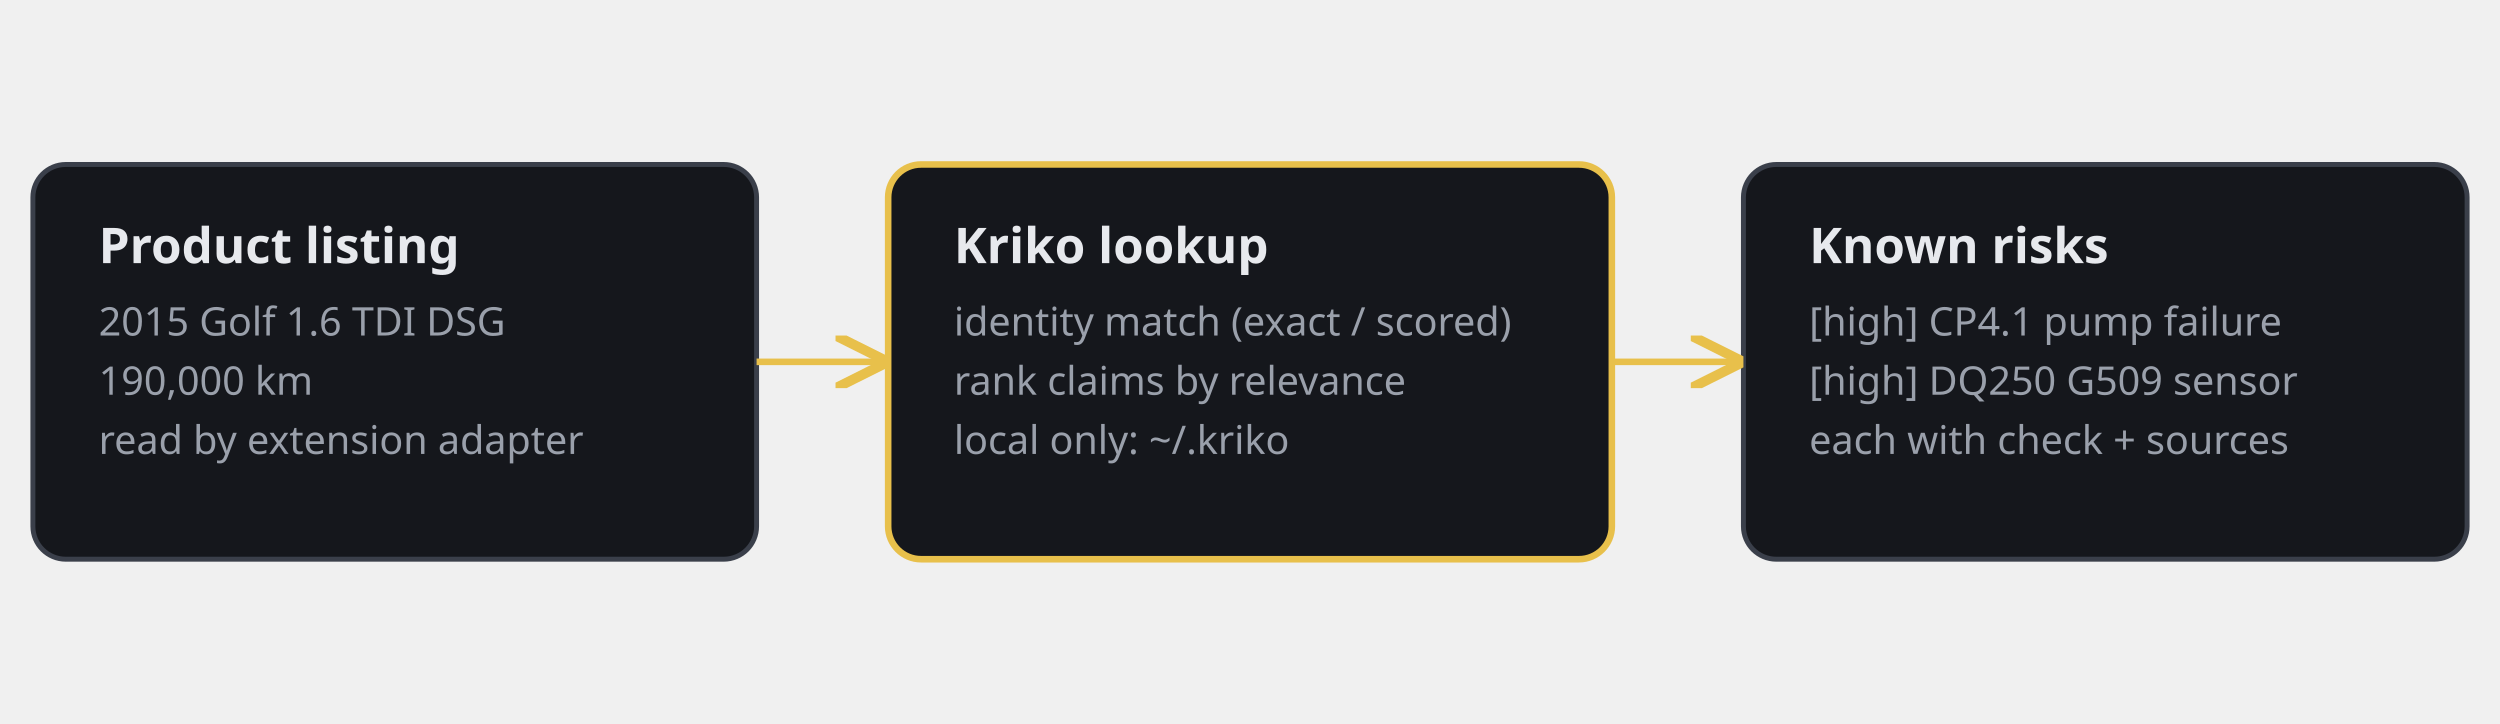
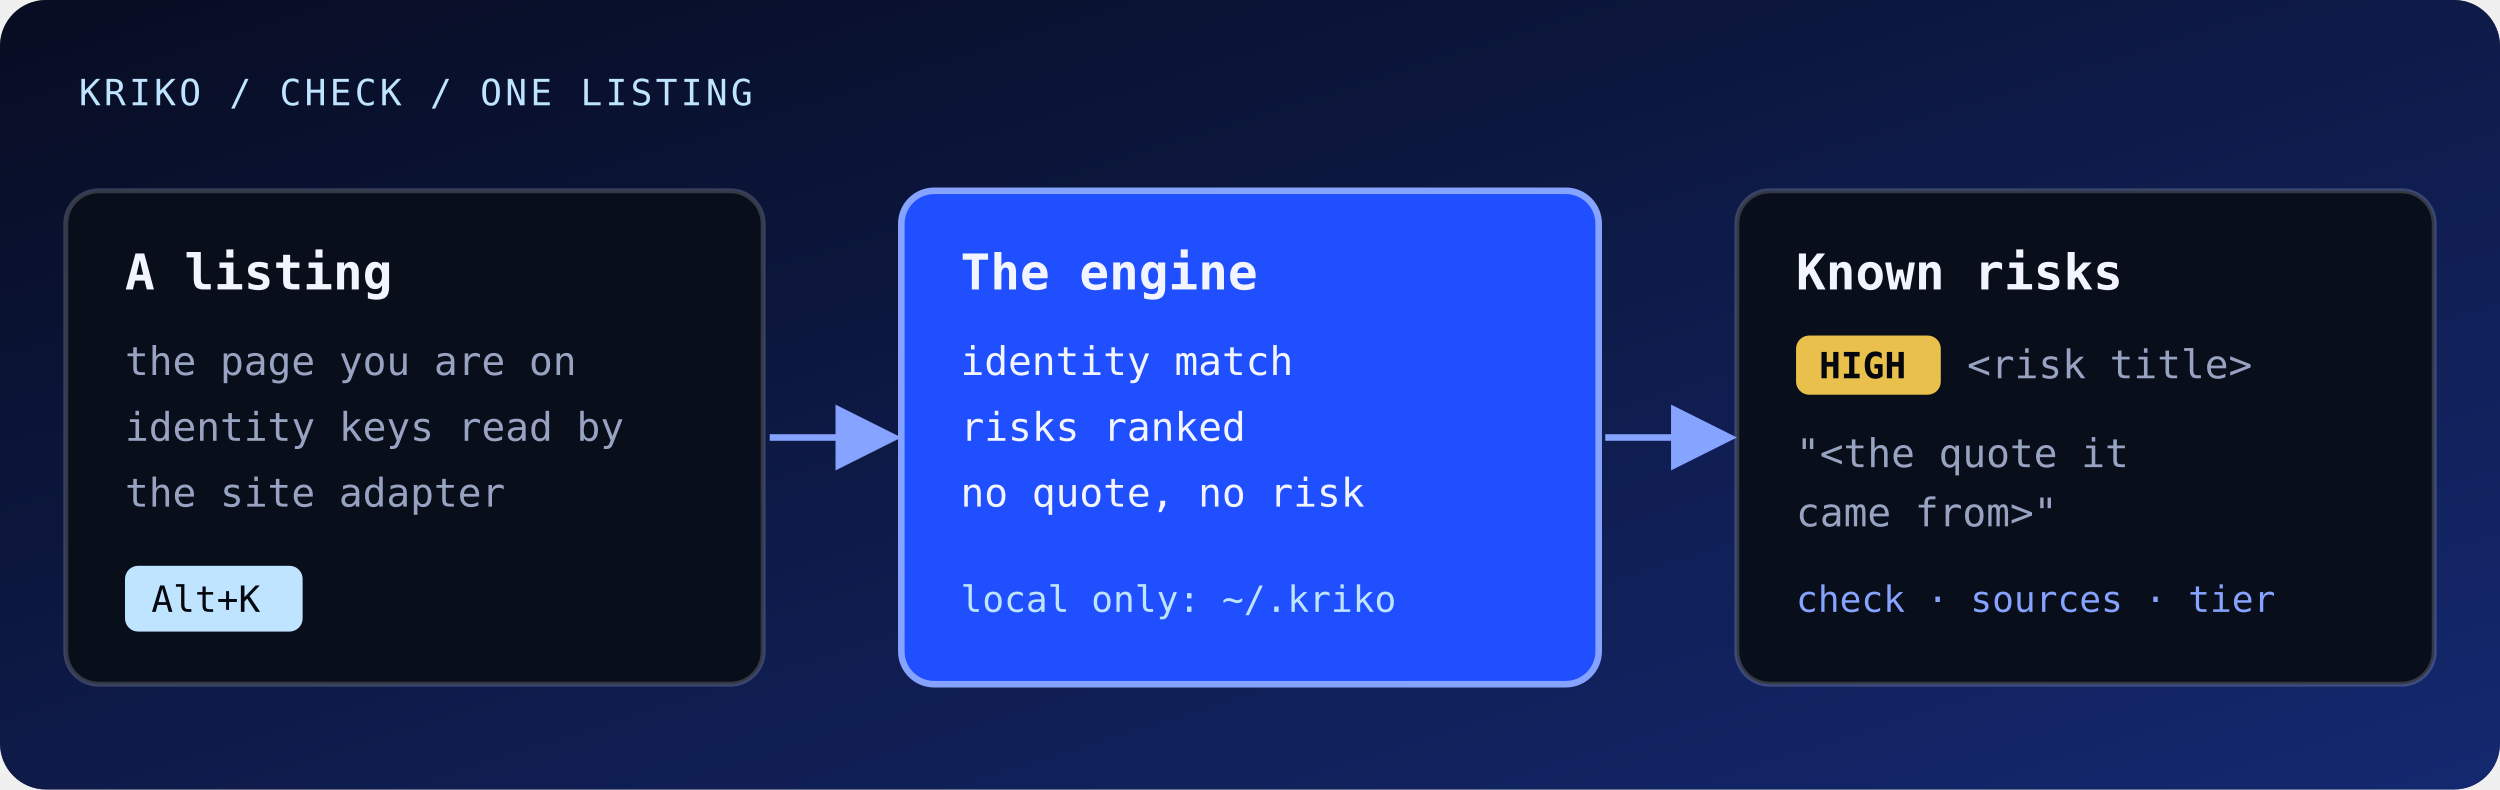
- <svg xmlns="http://www.w3.org/2000/svg" width="760" height="220" role="img" aria-label="Product listing flows through Kriko to known risks">
-   <style>
-     text { font-family: sans-serif; }
-     .box { fill: #15171C; stroke: #3A3F4A; stroke-width: 1.5; rx: 10; }
-     .accent { fill: none; stroke: #E8C04B; stroke-width: 2; marker-end: url(#arrow); }
-     .title { fill: #E7E9ED; font-size: 15px; font-weight: bold; }
-     .sub { fill: #9AA0AB; font-size: 12px; }
-   </style>
+ <svg xmlns="http://www.w3.org/2000/svg" width="760" height="240" viewBox="0 0 760 240" role="img" aria-label="A product listing flows through the Kriko engine to its known risks, each with a quote">
  <defs>
-     <marker id="arrow" markerWidth="8" markerHeight="8" refX="7" refY="4" orient="auto">
-       <path d="M0,0 L8,4 L0,8" fill="none" stroke="#E8C04B" stroke-width="1.5" />
+     <linearGradient id="sky" x1="0" y1="0" x2="1" y2="1">
+       <stop offset="0" stop-color="#0A1130" />
+       <stop offset="1" stop-color="#2144BF" />
+     </linearGradient>
+     <marker id="arrow" markerWidth="10" markerHeight="10" refX="8" refY="5" orient="auto">
+       <path d="M0,0 L10,5 L0,10 z" fill="#86A3FF" />
    </marker>
  </defs>
-   <rect x="10" y="50" width="220" height="120" rx="10" fill="#15171C" stroke="#3A3F4A" stroke-width="1.5" />
-   <text x="30" y="80" class="title">Product listing</text>
-   <text x="30" y="102" class="sub">2015 Golf 1.6 TDI DSG</text>
-   <text x="30" y="120" class="sub">190,000 km</text>
-   <text x="30" y="138" class="sub">read by extension adapter</text>
-   <rect x="270" y="50" width="220" height="120" rx="10" fill="#15171C" stroke="#E8C04B" stroke-width="2" />
-   <text x="290" y="80" class="title">Kriko lookup</text>
-   <text x="290" y="102" class="sub">identity match (exact / scored)</text>
-   <text x="290" y="120" class="sub">rank claims by relevance</text>
-   <text x="290" y="138" class="sub">local only: ~/.kriko</text>
-   <rect x="530" y="50" width="220" height="120" rx="10" fill="#15171C" stroke="#3A3F4A" stroke-width="1.5" />
-   <text x="550" y="80" class="title">Known risks</text>
-   <text x="550" y="102" class="sub">[high] CP4.1 pump failure</text>
-   <text x="550" y="120" class="sub">[high] DQ250 G509 sensor</text>
-   <text x="550" y="138" class="sub">each with check + sources</text>
-   <line x1="230" y1="110" x2="268" y2="110" class="accent" />
-   <line x1="490" y1="110" x2="528" y2="110" class="accent" />
+   <style>
+     text { font-family: ui-monospace, SFMono-Regular, Consolas, monospace; }
+     .crumb { fill: #BFE4FF; font-size: 11px; letter-spacing: 1px; }
+     .title { fill: #F2F5FF; font-size: 15px; font-weight: bold; }
+     .sub { fill: #98A3C2; font-size: 12px; }
+     .flow { stroke: #86A3FF; stroke-width: 2; marker-end: url(#arrow); }
+   </style>
+   <rect x="0" y="0" width="760" height="240" rx="14" fill="#05070F" />
+   <rect x="0" y="0" width="760" height="240" rx="14" fill="url(#sky)" opacity="0.55" />
+   <text x="24" y="32" class="crumb">KRIKO / CHECK / ONE LISTING</text>
+   <rect x="20" y="58" width="212" height="150" rx="10" fill="#090E1B" stroke="#ffffff" stroke-opacity="0.18" stroke-width="1.5" />
+   <text x="38" y="88" class="title">A listing</text>
+   <text x="38" y="114" class="sub">the page you are on</text>
+   <text x="38" y="134" class="sub">identity keys read by</text>
+   <text x="38" y="154" class="sub">the site adapter</text>
+   <rect x="38" y="172" width="54" height="20" rx="4" fill="#BFE4FF" />
+   <text x="46" y="186" font-size="11" fill="#05070F">Alt+K</text>
+   <rect x="274" y="58" width="212" height="150" rx="10" fill="#1F4FFF" stroke="#86A3FF" stroke-width="2" />
+   <text x="292" y="88" class="title">The engine</text>
+   <text x="292" y="114" font-size="12" fill="#F2F5FF">identity match</text>
+   <text x="292" y="134" font-size="12" fill="#F2F5FF">risks ranked</text>
+   <text x="292" y="154" font-size="12" fill="#F2F5FF">no quote, no risk</text>
+   <text x="292" y="186" font-size="11" fill="#BFE4FF">local only: ~/.kriko</text>
+   <rect x="528" y="58" width="212" height="150" rx="10" fill="#090E1B" stroke="#ffffff" stroke-opacity="0.18" stroke-width="1.5" />
+   <text x="546" y="88" class="title">Known risks</text>
+   <rect x="546" y="102" width="44" height="18" rx="4" fill="#E8C04B" />
+   <text x="553" y="115" font-size="11" font-weight="bold" fill="#05070F">HIGH</text>
+   <text x="598" y="115" class="sub">&lt;risk title&gt;</text>
+   <text x="546" y="142" class="sub">"&lt;the quote it</text>
+   <text x="546" y="160" class="sub"> came from&gt;"</text>
+   <text x="546" y="186" font-size="11" fill="#86A3FF">check · sources · tier</text>
+   <line x1="234" y1="133" x2="270" y2="133" class="flow" />
+   <line x1="488" y1="133" x2="524" y2="133" class="flow" />
</svg>
